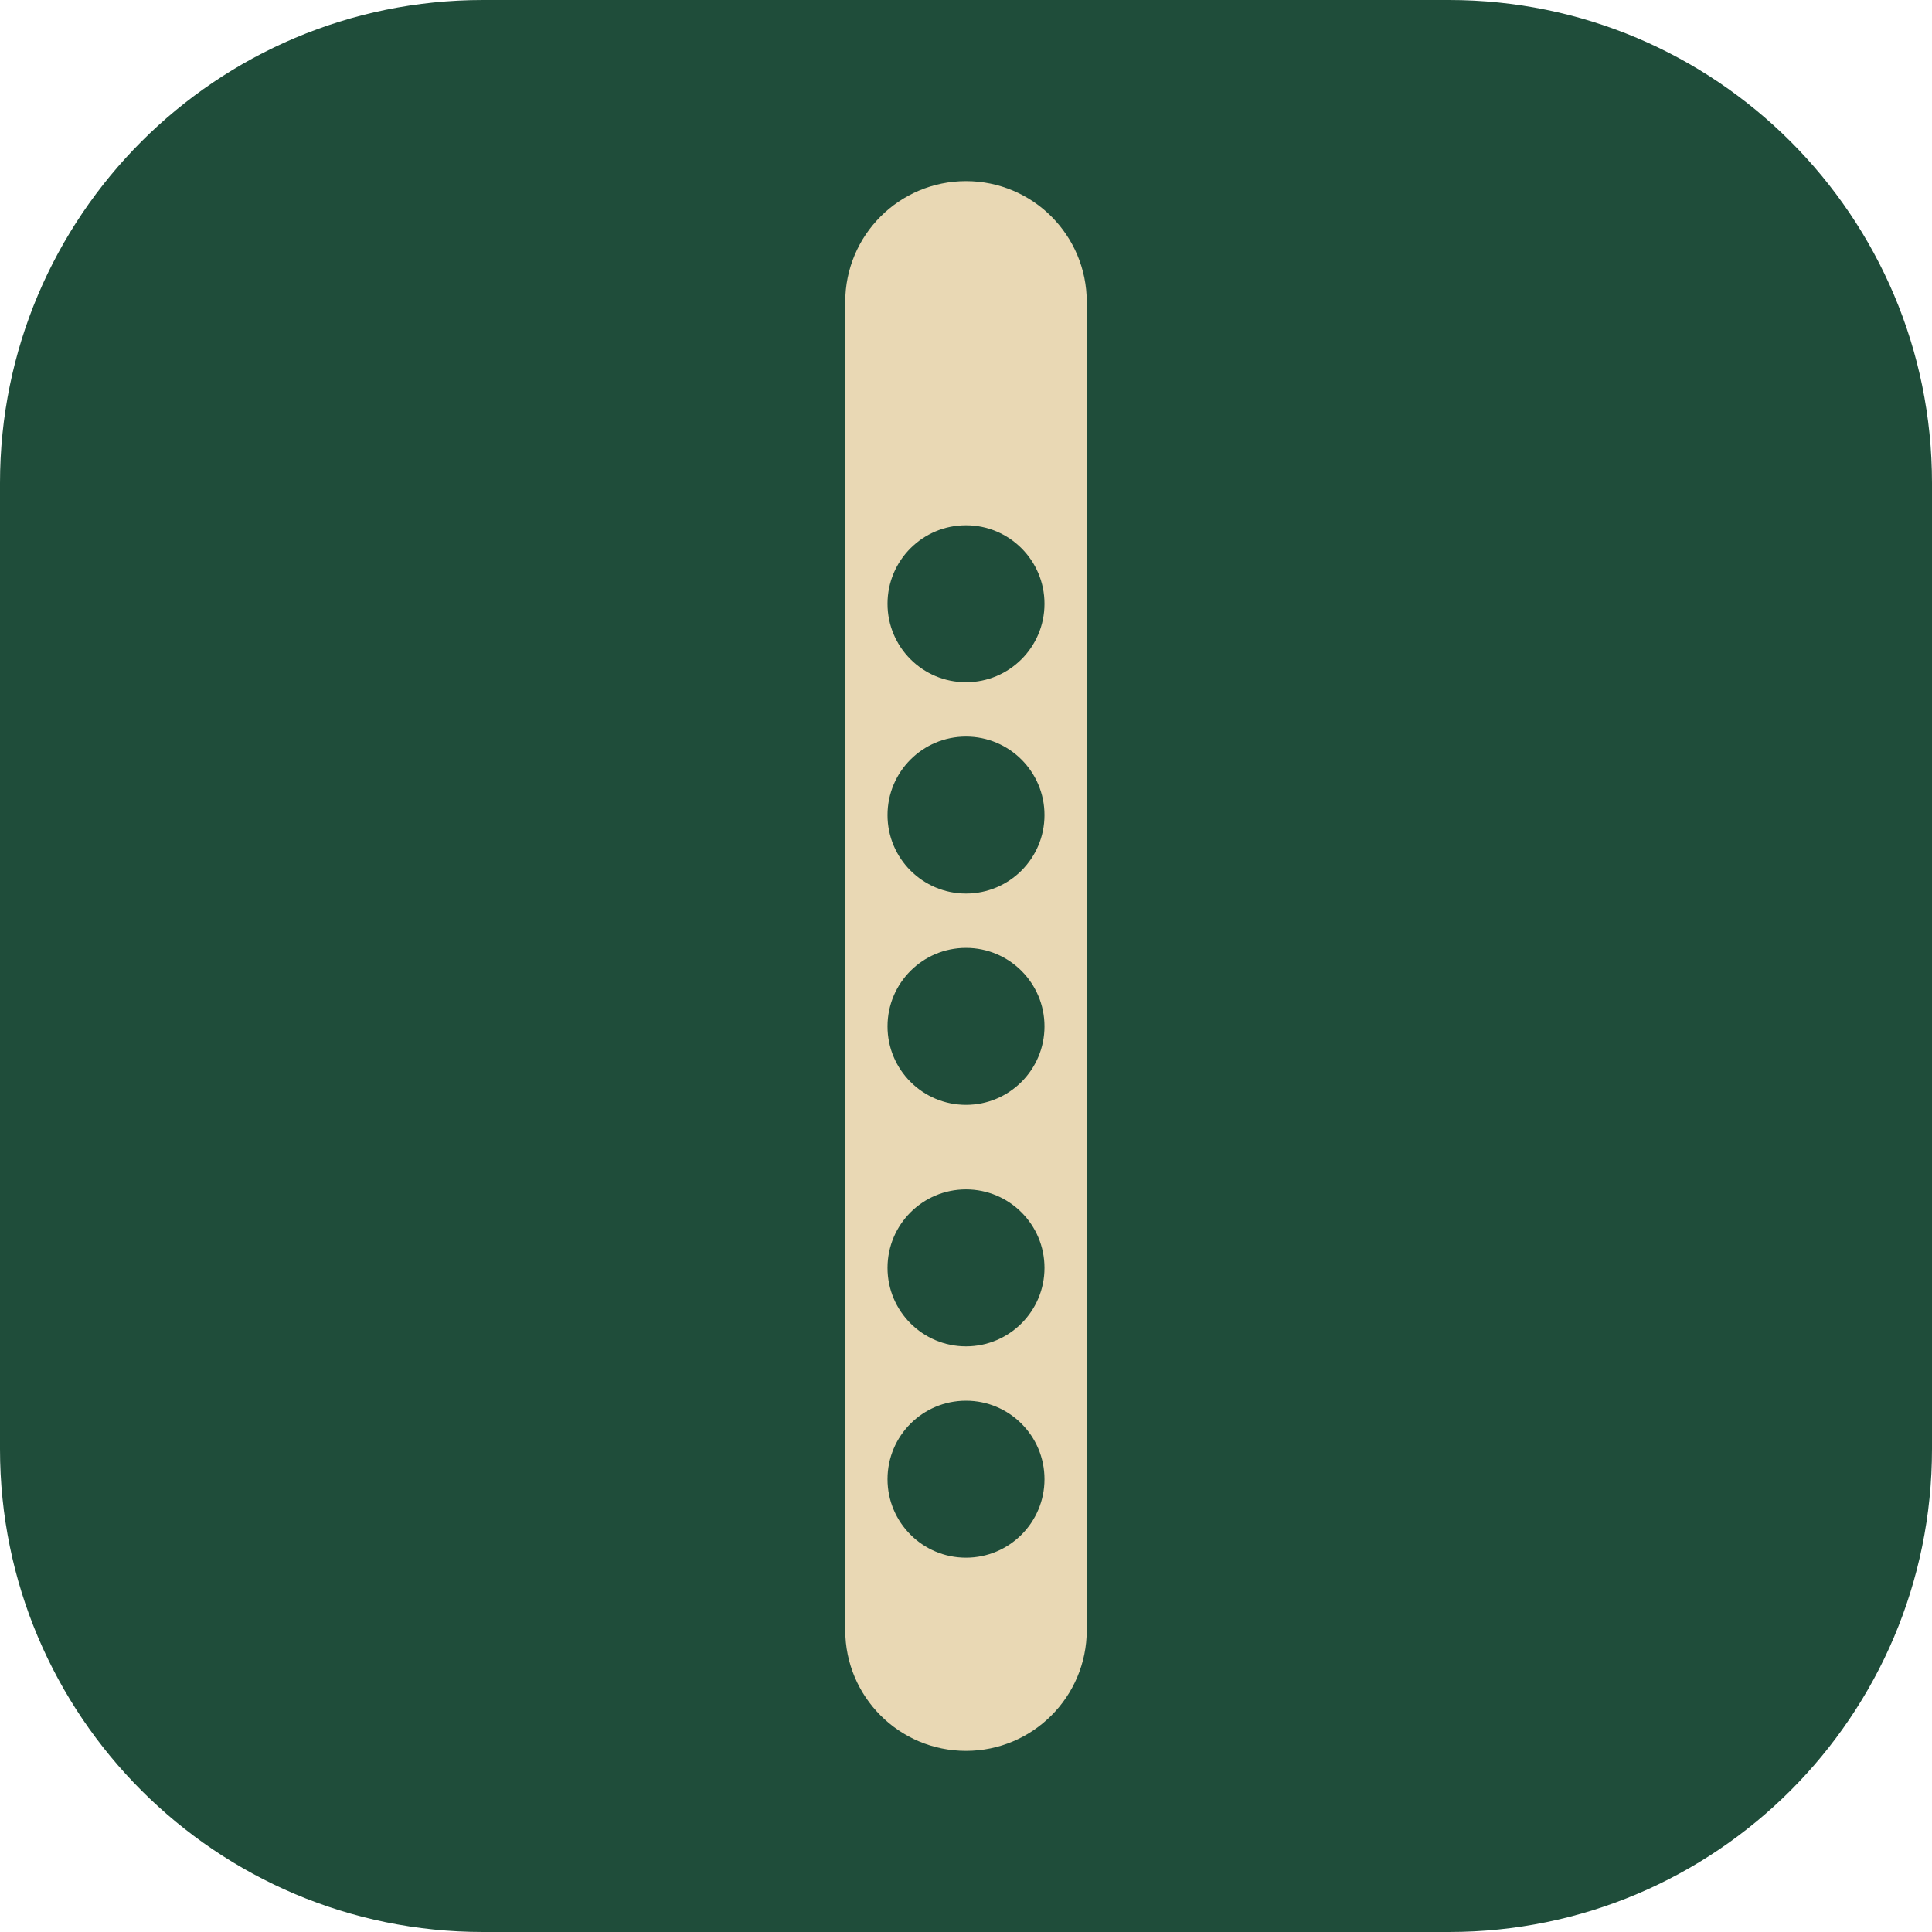
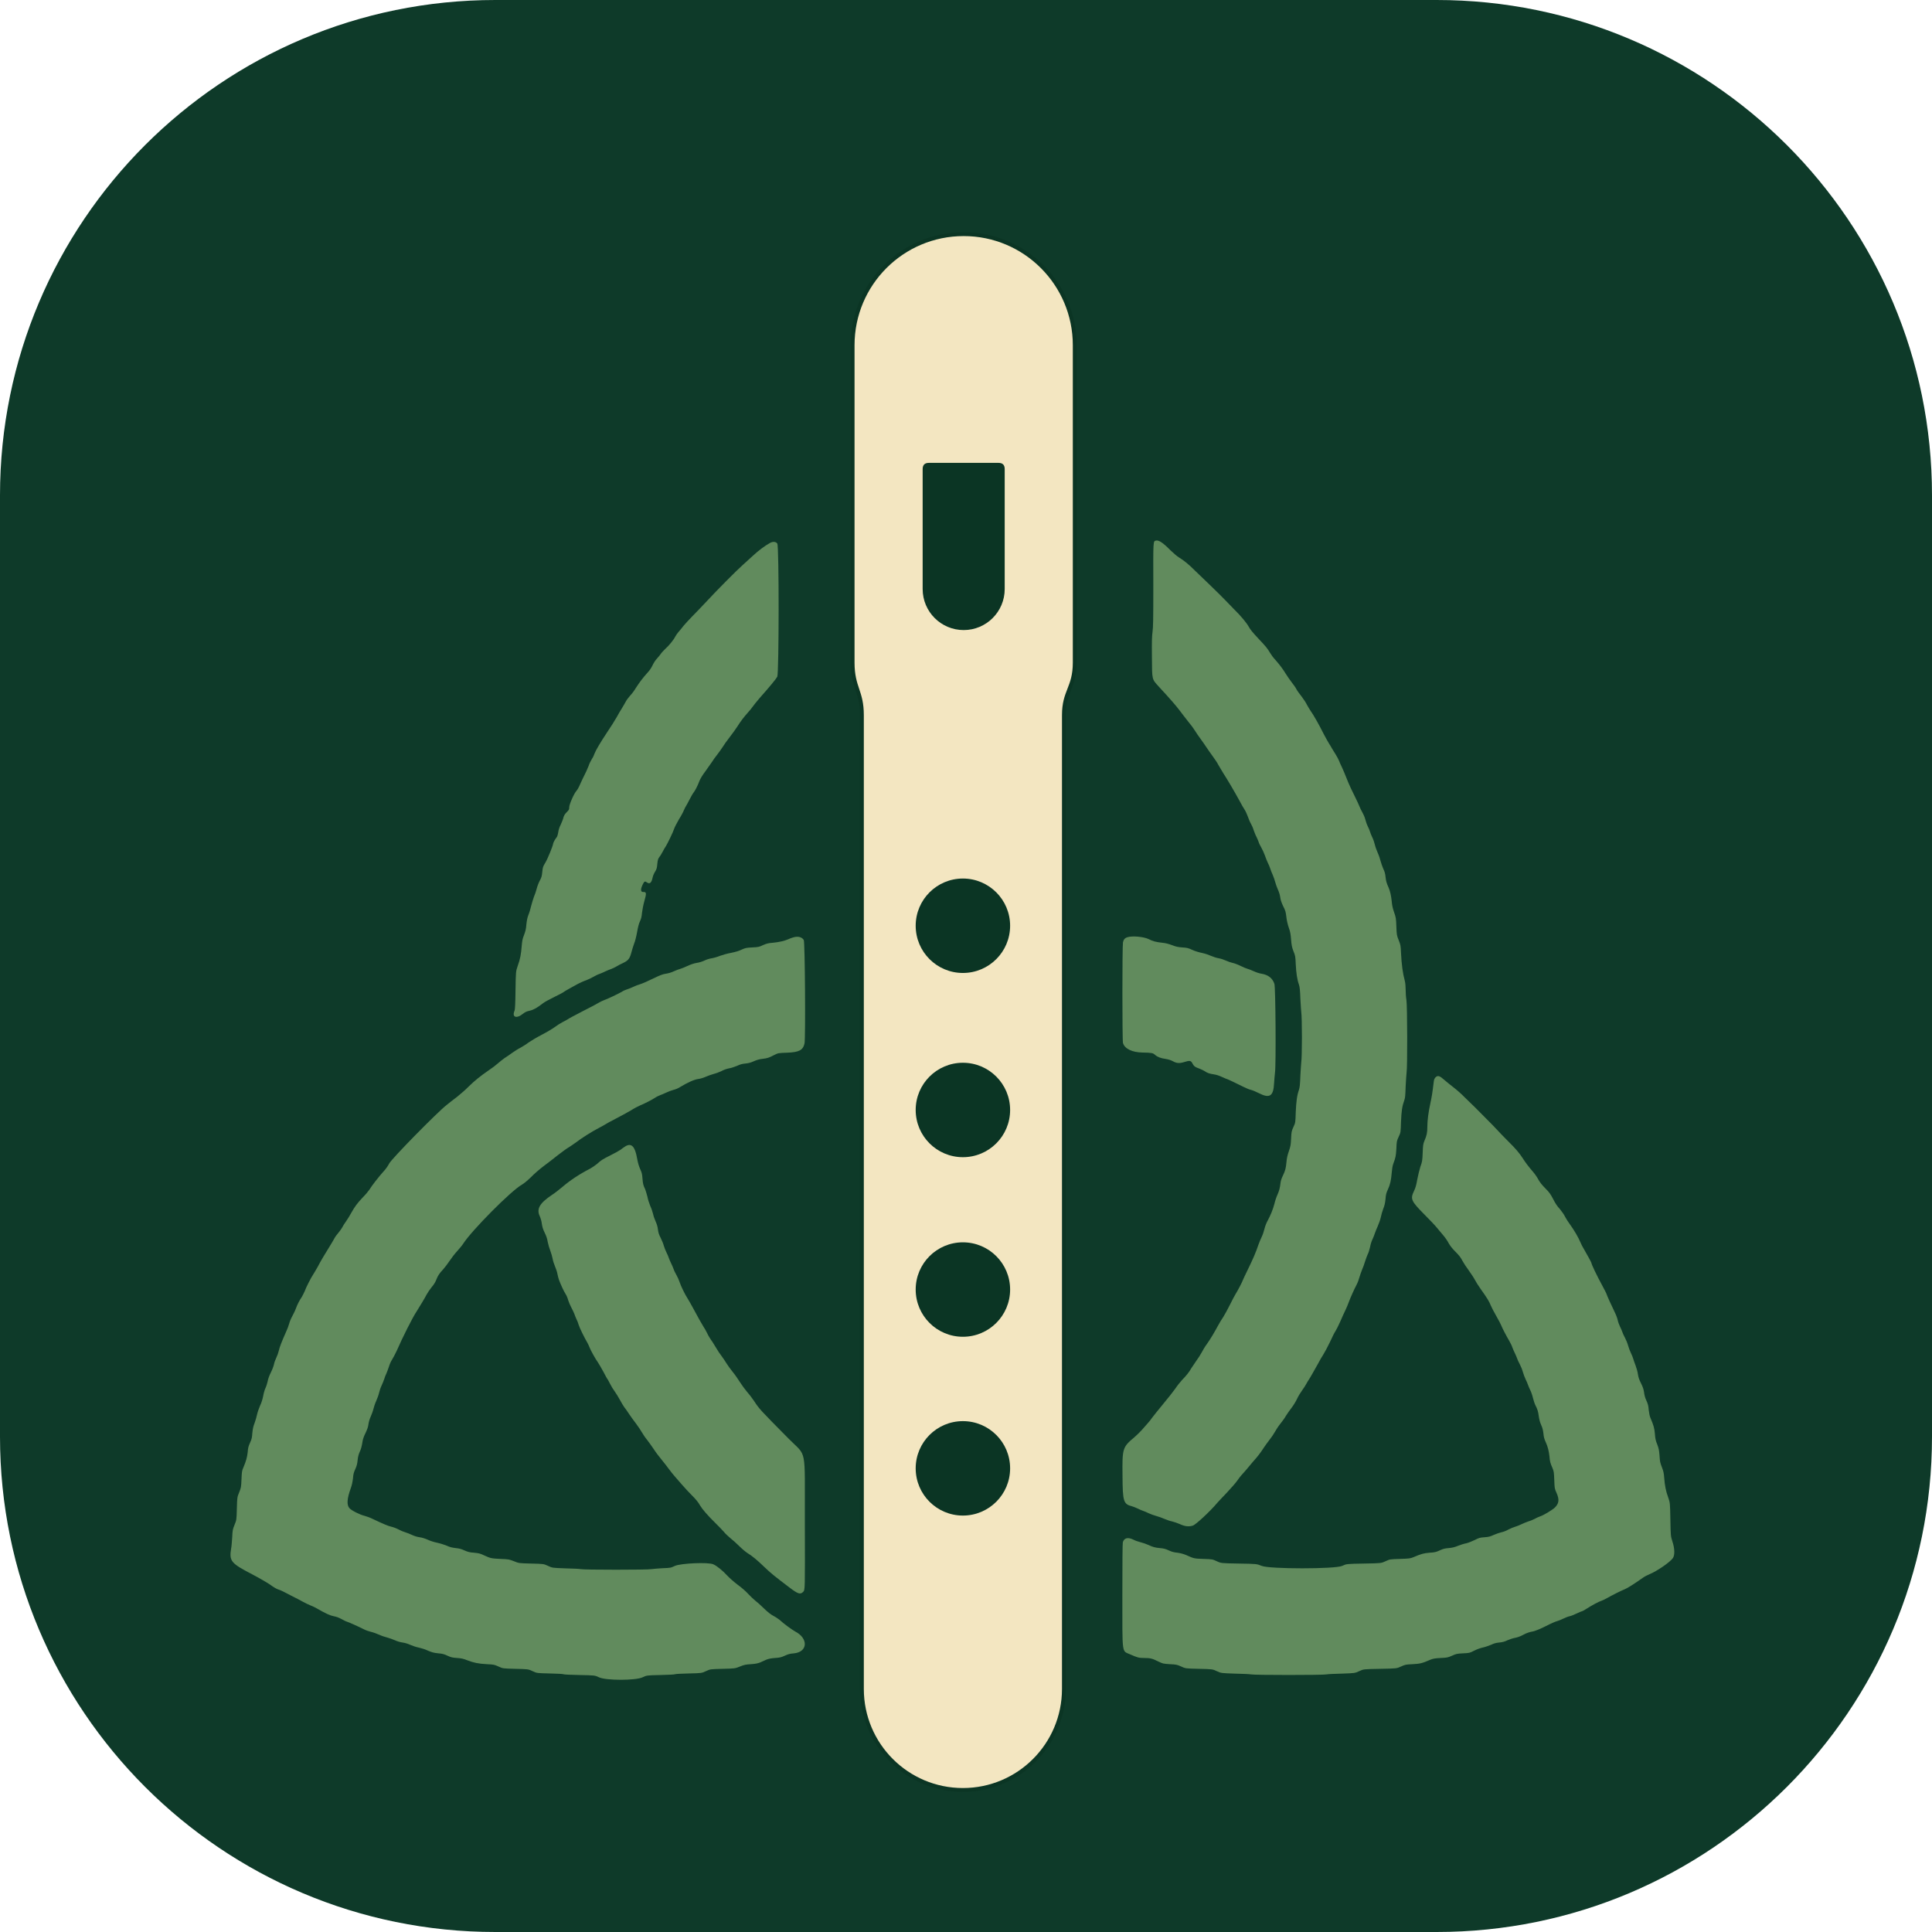
- <svg xmlns="http://www.w3.org/2000/svg" viewBox="0 0 64 64">
-   <rect width="64" height="64" rx="16" fill="#1f4d3a" />
-   <rect x="28" y="6" width="8" height="52" rx="4" fill="#e9d8b4" />
-   <g fill="#1f4d3a">
-     <circle cx="32" cy="20" r="2.6" />
-     <circle cx="32" cy="27" r="2.6" />
-     <circle cx="32" cy="34" r="2.6" />
-     <circle cx="32" cy="42" r="2.6" />
-     <circle cx="32" cy="49" r="2.6" />
+ <svg xmlns="http://www.w3.org/2000/svg" viewBox="116 118 1248 1248">
+   <rect x="116" y="118" width="1248" height="1248" rx="320" fill="#0e3a29" />
+   <path fill="#618b5d" d="M 862.6 467.2 C 860.9 467.7, 860.9 467, 861 495.8 C 861 518.7, 860.9 523, 860.5 526.1 C 860.1 529, 860 532, 860.1 542.4 C 860.2 557.5, 860 556.5, 864.6 561.6 C 872 569.6, 875.3 573.4, 877.9 576.8 C 879.4 578.9, 882 582.1, 883.6 584.2 C 885.3 586.2, 887.2 588.8, 887.9 590 C 888.6 591.2, 890.3 593.6, 891.6 595.4 C 893 597.3, 894.7 599.8, 895.5 601 C 896.3 602.2, 898.1 604.8, 899.5 606.7 C 900.9 608.6, 902.5 611, 903 612.1 C 903.6 613.2, 905 615.5, 906.1 617.3 C 908.7 621.3, 913.2 628.9, 916.7 635.3 C 917.7 637.3, 919.2 639.8, 919.9 640.9 C 920.7 642.1, 921.6 644.2, 922.1 645.6 C 922.6 647, 923.4 649, 924 650 C 924.6 651, 925.4 652.8, 925.8 654.2 C 926.3 655.5, 927 657.5, 927.6 658.5 C 928.1 659.6, 928.8 661.1, 929 661.8 C 929.2 662.6, 930 664.2, 930.7 665.4 C 931.4 666.6, 932.4 668.8, 933 670.4 C 933.5 671.9, 934.4 674.1, 934.9 675.2 C 935.5 676.3, 936.2 678, 936.5 679 C 936.8 680, 937.6 682, 938.2 683.3 C 938.8 684.7, 939.5 686.8, 939.8 688 C 940.1 689.2, 940.9 691.3, 941.5 692.7 C 942.2 694.2, 942.8 696.1, 943 697.7 C 943.2 699.4, 943.8 701, 944.8 703.2 C 946.5 706.6, 946.5 706.8, 947 710.8 C 947.2 712.5, 947.8 715.2, 948.5 717.2 C 949.5 720, 949.7 721.4, 950 725 C 950.3 728.7, 950.5 729.7, 951.5 732.4 C 952.7 735.3, 952.8 735.8, 953 740.8 C 953.3 746.6, 953.9 750.8, 955.1 754.1 C 955.6 755.8, 955.8 757.5, 956 763.3 C 956.2 767.3, 956.5 771.2, 956.6 772.2 C 956.8 773.1, 957 780.2, 957 788 C 957 795.8, 956.8 802.9, 956.6 803.8 C 956.5 804.8, 956.2 808.7, 956 812.7 C 955.8 818.5, 955.6 820.2, 955.1 821.9 C 953.8 825.6, 953.3 829.6, 953 836.5 C 952.8 843.2, 952.8 843.2, 951.5 846 C 950.3 848.7, 950.2 849, 950 853.5 C 949.8 857.7, 949.6 858.6, 948.5 861.8 C 947.6 864.4, 947.2 866.3, 947 868.7 C 946.6 872.8, 946.3 874, 944.7 877.4 C 943.9 879, 943.3 880.8, 943.2 881.9 C 942.8 885.3, 942.4 887, 941.2 889.7 C 940.5 891.2, 939.6 893.9, 939.2 895.7 C 938.3 899.2, 936.7 903.1, 934.8 906.6 C 934.1 907.8, 933.2 910.1, 932.8 911.8 C 932.4 913.5, 931.6 915.8, 931 917 C 930.4 918.2, 929.4 920.6, 928.8 922.3 C 927.4 926.6, 925.3 931.5, 921.9 938.4 C 920.3 941.6, 919 944.5, 918.8 945 C 918.5 946, 915.7 951.4, 914.2 953.8 C 913.6 954.8, 911.9 957.9, 910.5 960.8 C 909 963.8, 907.1 967.3, 906.2 968.7 C 905.3 970, 903.7 972.6, 902.8 974.3 C 900.2 979.1, 898 982.8, 895.6 986.2 C 894.4 987.8, 892.9 990.3, 892.2 991.7 C 891.5 993, 890 995.4, 888.8 997 C 887.7 998.6, 886.2 1000.8, 885.5 1001.9 C 884.1 1004.4, 882.4 1006.5, 879.5 1009.5 C 878.3 1010.8, 876.3 1013.3, 875.2 1015 C 874 1016.7, 870.5 1021.2, 867.3 1025 C 864.2 1028.8, 861 1032.7, 860.3 1033.7 C 859.6 1034.8, 858.2 1036.5, 857.2 1037.6 C 856.3 1038.6, 854.6 1040.5, 853.5 1041.8 C 852.4 1043, 850.4 1045, 848.9 1046.3 C 841.1 1052.8, 840.9 1053.5, 841.1 1071.1 C 841.2 1088, 841.7 1089.6, 847.2 1091 C 848 1091.2, 849.7 1091.9, 851 1092.5 C 852.2 1093.1, 853.8 1093.8, 854.5 1094 C 855.2 1094.2, 856.8 1094.9, 858 1095.5 C 859.3 1096.1, 861.5 1096.9, 863 1097.3 C 864.4 1097.7, 866.8 1098.5, 868.3 1099.2 C 869.7 1099.8, 872 1100.6, 873.2 1100.8 C 874.5 1101.1, 876.7 1101.9, 878.1 1102.5 C 881.3 1104, 883.8 1104.3, 886.5 1103.5 C 888.3 1103, 897.7 1094.3, 902.3 1088.8 C 902.9 1088.1, 905.7 1085.1, 908.5 1082.2 C 911.2 1079.3, 914.2 1075.9, 915.1 1074.6 C 916 1073.2, 917.4 1071.5, 918.1 1070.7 C 918.9 1069.8, 920.3 1068.3, 921.2 1067.2 C 922.1 1066.1, 924 1063.9, 925.3 1062.3 C 928.3 1059, 930.3 1056.4, 932.4 1053.1 C 933.3 1051.8, 934.9 1049.5, 936.1 1048 C 937.3 1046.5, 938.8 1044.3, 939.5 1043 C 940.2 1041.7, 941.7 1039.4, 942.9 1037.9 C 944.1 1036.4, 945.9 1034, 946.7 1032.5 C 947.6 1031.1, 949.2 1028.8, 950.3 1027.4 C 951.4 1026, 953 1023.4, 953.8 1021.7 C 954.6 1019.9, 956.2 1017.4, 957.2 1016 C 958.2 1014.6, 959.4 1012.8, 959.9 1011.8 C 960.4 1010.9, 961 1009.8, 961.4 1009.3 C 962.2 1008.2, 965.3 1002.6, 967.5 998.7 C 968.4 996.9, 969.9 994.4, 970.8 993 C 971.7 991.6, 973.6 988, 975.1 984.9 C 976.5 981.8, 978.1 978.6, 978.7 977.8 C 979.2 977, 980.6 974.3, 981.7 971.8 C 982.8 969.2, 984.3 965.9, 985.1 964.3 C 985.8 962.8, 986.8 960.5, 987.2 959.3 C 988.3 956.3, 990.8 950.7, 992.3 947.9 C 993 946.6, 993.8 944.4, 994.1 943.2 C 994.5 941.9, 995.2 939.7, 995.8 938.3 C 996.4 937, 997.3 934.5, 997.8 932.8 C 998.3 931.2, 999.1 929.1, 999.5 928.2 C 1000 927.4, 1000.6 925.3, 1001 923.6 C 1001.3 921.9, 1002 919.6, 1002.6 918.5 C 1003.1 917.4, 1003.8 915.7, 1004.1 914.7 C 1004.4 913.7, 1005.3 911.6, 1006 910 C 1006.7 908.4, 1007.6 905.9, 1007.9 904.5 C 1008.2 903, 1008.9 900.5, 1009.5 898.9 C 1010.4 896.7, 1010.7 895.2, 1011 892.5 C 1011.2 889.6, 1011.5 888.6, 1012.5 886.4 C 1014 883.2, 1014.6 880.4, 1015 875.6 C 1015.2 873.2, 1015.5 871.1, 1016 869.8 C 1017.6 865.5, 1017.7 864.7, 1018 860 C 1018.2 855.3, 1018.2 855.1, 1019.5 852.3 C 1020.8 849.5, 1020.8 849.5, 1021 842.7 C 1021.3 835.6, 1021.7 832.7, 1023.1 828.8 C 1023.7 827.2, 1023.8 825.7, 1024 819.7 C 1024.2 815.7, 1024.5 811.8, 1024.6 810.8 C 1025.2 807.9, 1025.1 767.8, 1024.5 764 C 1024.2 762.3, 1024 759.3, 1024 757.3 C 1024 755.3, 1023.8 753, 1023.5 751.8 C 1022.1 746.6, 1021.4 741.3, 1021 733.5 C 1020.8 728.8, 1020.7 728.3, 1019.5 725.3 C 1018.3 722.3, 1018.2 722, 1018 716.5 C 1017.8 711.1, 1017.7 710.6, 1016.5 707.2 C 1015.6 704.6, 1015.2 702.7, 1015 700.2 C 1014.6 696.5, 1014 693.7, 1013 691.4 C 1011.7 688.5, 1011.3 687.2, 1011 684.4 C 1010.8 682.3, 1010.4 680.9, 1009.5 679.1 C 1008.9 677.6, 1008.1 675.4, 1007.8 674.2 C 1007.5 672.9, 1006.7 670.5, 1006 669 C 1005.3 667.4, 1004.4 665, 1004.1 663.6 C 1003.8 662.3, 1003.1 660.2, 1002.5 659 C 1001.9 657.8, 1001.2 656.1, 1001 655.3 C 1000.8 654.5, 1000.1 652.9, 999.5 651.7 C 998.9 650.5, 998.2 648.4, 997.9 647.2 C 997.6 645.9, 996.7 643.9, 996 642.7 C 995.3 641.5, 994.5 639.8, 994.2 639 C 993.9 638.2, 992.5 635.1, 991 632.1 C 989.5 629.2, 987.7 625.3, 987 623.6 C 986.3 621.8, 985.1 618.9, 984.4 617.2 C 983.7 615.5, 982.8 613.5, 982.4 612.7 C 982 612, 981.4 610.5, 981 609.5 C 980.6 608.5, 979.6 606.6, 978.7 605.2 C 977.8 603.8, 976.7 602, 976.3 601.3 C 975.9 600.5, 975.1 599.2, 974.5 598.3 C 974 597.5, 972.4 594.7, 971.1 592.2 C 968.1 586.2, 964.6 580, 962.8 577.5 C 962 576.4, 960.9 574.4, 960.2 573.2 C 959.6 571.9, 958 569.5, 956.7 567.8 C 955.4 566.2, 953.9 564.1, 953.5 563.3 C 953.1 562.4, 951.7 560.4, 950.5 558.9 C 949.3 557.3, 947.5 554.8, 946.6 553.3 C 944.6 550, 942.5 547.3, 939.8 544.2 C 938.6 543, 937.1 540.9, 936.4 539.7 C 934.6 536.7, 933.9 535.8, 928.5 530.1 C 925.6 527, 923.4 524.4, 922.8 523.1 C 921.3 520.4, 917.8 516.1, 913.3 511.7 C 911.2 509.5, 908.5 506.8, 907.3 505.5 C 906.1 504.2, 901.9 500.1, 898 496.3 C 894.1 492.6, 889.5 488.1, 887.8 486.5 C 884.3 482.9, 880.6 479.9, 877.6 478.1 C 876.4 477.4, 874.1 475.4, 872 473.4 C 867.2 468.5, 864.4 466.7, 862.6 467.2 M 613.6 468.6 C 610 470.6, 606.1 473.5, 602 477.3 C 599.5 479.6, 596.5 482.3, 595.3 483.4 C 592.1 486.2, 578.5 499.9, 572.7 506.2 C 569.8 509.3, 565.7 513.6, 563.5 515.8 C 561.3 518, 558.6 521, 557.5 522.3 C 556.4 523.7, 555 525.5, 554.3 526.2 C 553.6 527, 552.7 528.3, 552.2 529.2 C 551.2 531.3, 547.9 535.3, 545.7 537.2 C 544.8 538.1, 543.5 539.4, 542.9 540.3 C 542.3 541.1, 541.2 542.6, 540.3 543.5 C 539.4 544.4, 538.2 546.3, 537.5 547.8 C 536.7 549.5, 535.6 551.1, 534.2 552.6 C 531.4 555.7, 529.1 558.7, 526.8 562.3 C 525.8 564, 524.1 566.3, 523 567.4 C 522 568.6, 520.8 570.1, 520.4 570.9 C 520 571.7, 518.8 573.7, 517.8 575.4 C 516.7 577.1, 515.2 579.7, 514.4 581.2 C 512.1 585, 511.2 586.6, 508.2 591 C 503.9 597.5, 500.9 602.5, 499.9 605.1 C 499.6 606.1, 498.8 607.7, 498.1 608.7 C 497.5 609.7, 496.6 611.5, 496.2 612.8 C 495.7 614, 495 615.6, 494.7 616.3 C 493.7 618.2, 490.8 624.3, 490 626.2 C 489.6 627.1, 488.9 628.2, 488.5 628.7 C 486.9 630.3, 483.7 637.6, 483.7 639.4 C 483.7 640.9, 483.5 641.2, 482.3 642.4 C 480.7 644, 480.2 644.9, 479.7 647 C 479.4 647.8, 478.8 649.5, 478.2 650.7 C 477.5 652, 476.8 654, 476.6 655.6 C 476.3 657.4, 475.9 658.6, 475.4 659.1 C 474.7 659.9, 473.3 662.4, 473.3 663 C 473.3 664.1, 469.7 672.9, 468.3 675.2 C 466.7 677.8, 466.6 678.2, 466.3 681.2 C 466 684, 465.8 684.8, 464.7 686.8 C 464 688.1, 463.1 690.4, 462.7 692 C 462.3 693.6, 461.5 696, 460.9 697.3 C 460.4 698.7, 459.6 701.3, 459.1 703.2 C 458.7 705, 457.9 707.7, 457.3 709.1 C 456.6 710.9, 456.3 712.6, 456 715.3 C 455.8 718.2, 455.4 719.6, 454.5 722 C 453.5 724.5, 453.3 725.7, 453 729.1 C 452.6 734.4, 452 737.6, 450.4 742 C 449.2 745.5, 449.2 745.5, 449 757.7 C 448.9 766.2, 448.7 770.1, 448.4 770.8 C 446.5 775.1, 449.6 776.3, 453.9 772.8 C 455.3 771.7, 456.2 771.3, 458.1 770.9 C 460.7 770.3, 463 769, 466.7 766.1 C 467.7 765.3, 470.8 763.6, 473.7 762.2 C 476.5 760.8, 479.3 759.4, 479.8 759 C 480.3 758.6, 482.1 757.5, 483.6 756.7 C 485.2 755.8, 487.8 754.4, 489.4 753.5 C 491 752.7, 493.4 751.6, 494.7 751.2 C 496 750.7, 498.1 749.7, 499.3 749 C 500.5 748.3, 502.3 747.4, 503.3 747.1 C 504.3 746.7, 506.1 746, 507.2 745.4 C 508.3 744.9, 509.9 744.2, 510.9 743.9 C 511.8 743.6, 513.3 742.8, 514.2 742.3 C 515.1 741.7, 516.9 740.8, 518.2 740.2 C 522 738.4, 522.8 737.3, 524 732.7 C 524.4 731.3, 525.1 728.9, 525.6 727.6 C 526.2 726.2, 527 723.1, 527.5 720.3 C 528.1 716.9, 528.6 714.8, 529.4 713.1 C 530.2 711.4, 530.5 710.1, 530.7 707.7 C 530.9 706, 531.5 702.7, 532.2 700.2 C 533.7 695, 533.6 694.1, 531.6 694.2 C 529.7 694.3, 529.6 692.4, 531.4 688.9 C 532.2 687.3, 532.7 687.1, 533.9 688 C 535.7 689.3, 536.9 688.3, 537.6 684.7 C 537.8 683.7, 538.5 682.1, 539.2 681 C 540.1 679.5, 540.4 678.7, 540.6 676 C 540.9 673.3, 541.1 672.7, 542 671.5 C 542.6 670.8, 543.5 669.2, 544.2 667.9 C 544.8 666.7, 545.7 665.2, 546.2 664.5 C 547.3 662.7, 550.8 655.5, 551.5 653.3 C 551.8 652.3, 553.2 649.7, 554.5 647.4 C 555.9 645.2, 557.4 642.4, 557.8 641.3 C 558.3 640.2, 558.9 638.9, 559.3 638.4 C 559.6 637.9, 560.6 636.1, 561.5 634.3 C 562.4 632.6, 563.5 630.6, 564 630 C 565.1 628.6, 566.6 625.7, 567.8 622.5 C 568.4 621, 569.7 618.8, 571.6 616.3 C 573.1 614.2, 575.1 611.4, 575.9 610.2 C 576.7 608.9, 578.2 606.8, 579.2 605.6 C 580.2 604.3, 581.8 602.1, 582.7 600.7 C 583.6 599.2, 585.7 596.3, 587.4 594.1 C 589.1 591.9, 591.3 588.9, 592.3 587.3 C 594.5 583.8, 596.6 581.1, 599.1 578.3 C 600.2 577.1, 601.6 575.4, 602.2 574.5 C 602.8 573.6, 604.9 571, 606.8 568.8 C 613.7 561, 617.3 556.6, 618.1 555.1 C 619.2 552.7, 619.3 470.7, 618.1 469.1 C 617.2 467.9, 615.4 467.7, 613.6 468.6 M 484.8 641.9 C 484.6 642.1, 484.1 643.1, 483.7 644.3 C 483.3 645.5, 482.4 647.3, 481.8 648.2 C 479.4 651.9, 479.6 658.2, 482.1 655.6 C 485.9 651.4, 488.2 639.8, 484.8 641.9 M 628.5 723.5 C 627.6 723.7, 626 724.3, 625 724.8 C 622.6 725.8, 619.3 726.6, 615.1 727 C 612.3 727.2, 611.2 727.5, 608.9 728.5 C 606.4 729.7, 605.9 729.8, 602 730 C 598.1 730.2, 597.6 730.3, 595.1 731.4 C 593.3 732.3, 591.2 732.9, 588.3 733.5 C 586 733.9, 582.8 734.8, 581.2 735.4 C 579.5 736.1, 577.1 736.8, 575.8 737 C 574.4 737.2, 572.4 737.8, 571 738.5 C 569.5 739.2, 567.5 739.8, 566 740 C 564.3 740.3, 562.4 740.9, 560 742 C 558.1 742.9, 556 743.7, 555.3 743.9 C 554.7 744, 552.9 744.7, 551.3 745.4 C 549.6 746.2, 547.6 746.8, 546 747 C 544 747.3, 542.5 747.9, 537.9 750.1 C 534.7 751.7, 531 753.3, 529.7 753.7 C 528.3 754.1, 526.2 754.9, 525 755.5 C 523.8 756.1, 522 756.8, 521 757.1 C 520 757.4, 518.4 758.1, 517.6 758.7 C 515.5 759.9, 508.3 763.4, 506.1 764.1 C 505.2 764.4, 503.7 765.2, 502.8 765.7 C 501.9 766.3, 497.2 768.8, 492.4 771.2 C 487.6 773.7, 483.2 776, 482.6 776.5 C 482 776.9, 480.5 777.7, 479.3 778.3 C 478.1 778.9, 475.9 780.3, 474.3 781.5 C 472.8 782.6, 468.9 784.9, 465.8 786.5 C 462.7 788.1, 458.9 790.4, 457.3 791.5 C 455.8 792.7, 453.4 794.1, 452.2 794.8 C 450.9 795.4, 448.6 796.9, 447 798 C 445.5 799.1, 443.2 800.7, 441.9 801.5 C 440.7 802.4, 438.7 803.9, 437.5 805 C 436.4 806, 433.8 808, 431.8 809.3 C 426.4 813, 422.6 816.1, 418.8 819.8 C 417 821.7, 413.6 824.6, 411.4 826.4 C 409.1 828.1, 406.1 830.5, 404.6 831.7 C 398.4 836.5, 368.8 866.7, 367.4 869.6 C 366.5 871.3, 365.2 873.2, 363.5 875 C 360.7 878.1, 356.1 884, 354.6 886.5 C 354 887.4, 352.2 889.6, 350.5 891.3 C 346.7 895.3, 345.2 897.4, 343 901.3 C 342.1 903, 340.5 905.6, 339.5 907 C 338.5 908.4, 337.4 910.1, 337.1 910.8 C 336.7 911.6, 335.6 913.1, 334.7 914.2 C 333.7 915.3, 332.4 917.1, 331.8 918.3 C 331.1 919.5, 330 921.5, 329.2 922.7 C 325.5 928.7, 323.2 932.5, 321.4 936 C 320.2 938.1, 318.9 940.4, 318.4 941.1 C 316.9 943.3, 313.5 950, 312.9 951.9 C 312.5 952.8, 311.7 954.5, 311 955.7 C 309.3 958.2, 308.1 960.6, 307.1 963.3 C 306.7 964.5, 305.6 966.7, 304.8 968.2 C 304 969.6, 303.1 971.8, 302.8 973 C 302.5 974.2, 301.6 976.6, 300.8 978.3 C 298.1 984.4, 296.6 988.1, 296.1 990.5 C 295.8 991.8, 295.1 993.8, 294.5 995 C 293.9 996.2, 293.2 998.1, 293 999.2 C 292.8 1000.3, 291.9 1002.7, 291 1004.5 C 290 1006.4, 289.1 1008.9, 288.9 1010.3 C 288.6 1011.6, 288 1013.6, 287.5 1014.6 C 287 1015.6, 286.3 1018, 286 1019.8 C 285.6 1021.8, 284.9 1024.2, 284 1026 C 283.3 1027.6, 282.4 1030.1, 282.1 1031.5 C 281.8 1033, 281.1 1035.5, 280.5 1037.1 C 279.6 1039.4, 279.3 1040.8, 279 1043.6 C 278.8 1046.7, 278.6 1047.6, 277.5 1050 C 276.5 1052.2, 276.2 1053.3, 276 1056.1 C 275.6 1059.4, 275.1 1061.4, 273.2 1066 C 272.3 1067.9, 272.2 1068.8, 272 1073.5 C 271.8 1078.6, 271.7 1079, 270.5 1082 C 269.2 1085.2, 269.2 1085.2, 269 1092.5 C 268.8 1099.8, 268.8 1099.8, 267.5 1103 C 266.3 1106, 266.2 1106.5, 266 1111 C 265.8 1113.7, 265.6 1117, 265.3 1118.3 C 264 1126.4, 265.1 1127.8, 279 1135 C 284.1 1137.7, 288.7 1140.4, 290.6 1141.7 C 292.3 1143, 294.5 1144.3, 295.4 1144.6 C 296.4 1144.9, 298.1 1145.6, 299.2 1146.2 C 300.3 1146.8, 302.9 1148.1, 305 1149.2 C 307.1 1150.2, 310.1 1151.8, 311.7 1152.7 C 313.3 1153.6, 315.5 1154.6, 316.5 1155 C 317.6 1155.4, 319.5 1156.3, 320.7 1157 C 326.2 1160.2, 329.3 1161.6, 331.5 1162 C 333.1 1162.3, 334.6 1162.8, 336.5 1163.8 C 338 1164.6, 339.5 1165.4, 340 1165.5 C 341.1 1165.8, 347.6 1168.7, 350.7 1170.3 C 352 1171, 354.3 1171.8, 355.6 1172.1 C 357 1172.4, 359.4 1173.3, 361 1174 C 362.5 1174.7, 364.9 1175.5, 366.2 1175.8 C 367.4 1176.1, 369.6 1176.9, 371 1177.5 C 372.5 1178.2, 374.5 1178.8, 376 1179 C 377.5 1179.2, 379.5 1179.8, 381 1180.5 C 382.4 1181.1, 384.9 1182, 386.6 1182.3 C 388.3 1182.7, 390.6 1183.4, 391.6 1183.9 C 394.8 1185.3, 396.1 1185.7, 399.2 1186 C 401.7 1186.2, 402.9 1186.5, 405 1187.5 C 407.4 1188.6, 408.3 1188.8, 411.3 1189 C 414.2 1189.2, 415.4 1189.5, 417.9 1190.5 C 422.1 1192.1, 425 1192.7, 430.5 1193 C 435 1193.2, 435.3 1193.3, 438 1194.5 C 440.8 1195.8, 440.8 1195.8, 449 1196 C 457.2 1196.2, 457.2 1196.2, 460 1197.5 C 462.8 1198.8, 462.8 1198.8, 471.2 1199 C 475.8 1199.1, 479.7 1199.3, 480 1199.5 C 480.3 1199.7, 484.9 1199.9, 490.3 1200 C 500.2 1200.2, 500.2 1200.2, 503 1201.5 C 507.4 1203.6, 526.6 1203.6, 531 1201.5 C 533.8 1200.2, 533.8 1200.2, 542.7 1200 C 547.5 1199.9, 551.7 1199.7, 552 1199.5 C 552.3 1199.3, 556.2 1199.1, 560.8 1199 C 569.2 1198.8, 569.2 1198.8, 572 1197.5 C 574.8 1196.2, 574.8 1196.2, 582.8 1196 C 590.8 1195.8, 590.8 1195.8, 594 1194.5 C 596.7 1193.4, 597.7 1193.2, 601 1193 C 604 1192.8, 605.4 1192.5, 607 1191.9 C 608.1 1191.4, 609.9 1190.6, 611 1190.1 C 612.5 1189.5, 614 1189.2, 616.6 1189 C 619.7 1188.8, 620.6 1188.6, 623 1187.5 C 625.2 1186.5, 626.3 1186.2, 628.9 1186 C 637.8 1185.1, 638.3 1176.4, 629.7 1171.9 C 627.5 1170.7, 622.3 1166.9, 619.5 1164.3 C 618.7 1163.7, 617 1162.5, 615.6 1161.8 C 613.9 1160.9, 612.1 1159.5, 609.5 1157 C 607.5 1155, 604.9 1152.7, 603.8 1151.9 C 602.7 1151, 600.7 1149.1, 599.3 1147.6 C 598 1146.1, 594.9 1143.4, 592.4 1141.6 C 589.9 1139.7, 587.1 1137.2, 585.8 1135.8 C 583 1132.7, 579.1 1129.5, 576.8 1128.5 C 573.7 1127, 555.8 1127.8, 552 1129.5 C 549.2 1130.8, 549.1 1130.8, 544 1131 C 541.2 1131.2, 537.9 1131.4, 536.8 1131.6 C 534.2 1132.1, 493.5 1132.1, 491.2 1131.6 C 490.2 1131.4, 485.8 1131.2, 481.2 1131.1 C 472.8 1130.8, 472.8 1130.8, 470 1129.5 C 467.2 1128.2, 467.2 1128.2, 459.2 1128 C 451.2 1127.8, 451.2 1127.8, 448 1126.5 C 444.9 1125.3, 444.7 1125.2, 439.3 1125 C 433.2 1124.7, 432.9 1124.6, 428.7 1122.7 C 426.2 1121.5, 425.3 1121.3, 422.3 1121 C 419.3 1120.8, 418.3 1120.5, 416 1119.5 C 414 1118.6, 412.6 1118.2, 410.3 1118 C 408 1117.7, 406.6 1117.4, 404.7 1116.5 C 403.2 1115.9, 400.5 1115, 398.6 1114.6 C 396.6 1114.2, 394 1113.4, 392.3 1112.6 C 390.5 1111.8, 388.6 1111.2, 387 1111 C 385.5 1110.8, 383.6 1110.2, 382.1 1109.5 C 380.8 1108.9, 378.9 1108.1, 377.8 1107.8 C 376.7 1107.5, 374.8 1106.7, 373.5 1106 C 372.2 1105.3, 370.1 1104.5, 368.8 1104.2 C 366.6 1103.7, 363.8 1102.5, 356.8 1099.2 C 355.2 1098.4, 352.8 1097.5, 351.6 1097.2 C 348.5 1096.5, 343 1093.7, 341.7 1092.2 C 339.9 1090.1, 340.1 1086.2, 342.6 1079.3 C 343.3 1077.4, 343.7 1075.4, 344 1073.1 C 344.2 1070.3, 344.5 1069.2, 345.5 1067 C 346.4 1065, 346.8 1063.6, 347 1061.3 C 347.2 1059.2, 347.6 1057.6, 348.3 1056 C 349.3 1053.8, 349.6 1052.7, 350.3 1048.5 C 350.5 1047.4, 351.3 1045.2, 352.2 1043.5 C 353.2 1041.3, 353.8 1039.8, 354 1038 C 354.2 1036.5, 354.8 1034.5, 355.5 1033 C 356.1 1031.6, 356.9 1029.5, 357.2 1028.2 C 357.5 1026.9, 358.3 1024.5, 359 1023 C 359.7 1021.4, 360.6 1019, 360.9 1017.6 C 361.2 1016.3, 361.9 1014.2, 362.5 1013 C 363.1 1011.8, 363.8 1009.9, 364.2 1008.8 C 364.5 1007.8, 365.1 1006.1, 365.6 1005.2 C 366 1004.3, 366.7 1002.4, 367.2 1000.9 C 367.6 999.5, 368.5 997.4, 369.3 996.2 C 370 995.1, 371.3 992.6, 372.2 990.7 C 376 982, 382.5 969, 385.2 965 C 387.7 961, 390.3 956.7, 391.6 954.2 C 392.2 953.1, 393.6 951, 394.8 949.5 C 396.2 947.9, 397.3 946.1, 397.8 944.7 C 398.9 941.9, 399.8 940.6, 402.3 937.9 C 403.3 936.8, 405.2 934.3, 406.4 932.5 C 407.6 930.7, 409.8 927.8, 411.3 926.2 C 412.8 924.5, 414.6 922.4, 415.2 921.4 C 420.7 912.8, 446.3 887, 453.2 883.2 C 454.7 882.3, 456.6 880.7, 459 878.4 C 460.9 876.4, 464.5 873.3, 467 871.4 C 469.5 869.6, 473.8 866.2, 476.6 864 C 479.4 861.8, 482.5 859.6, 483.6 859 C 484.6 858.4, 486.6 857, 488 856 C 491.6 853.2, 498.6 848.8, 502.7 846.7 C 504.6 845.7, 506.6 844.6, 507.2 844.2 C 507.7 843.8, 510.7 842.2, 513.8 840.6 C 516.9 839, 521.3 836.6, 523.5 835.3 C 525.7 833.9, 528.4 832.5, 529.4 832.1 C 531.9 831.1, 536.7 828.7, 539 827.2 C 540 826.5, 541.5 825.8, 542.3 825.5 C 543.2 825.2, 545 824.4, 546.3 823.8 C 547.7 823.1, 549.9 822.3, 551.1 822 C 552.4 821.7, 554.3 820.9, 555.3 820.2 C 560.1 817.3, 564.5 815.3, 567 815 C 568.6 814.8, 570.4 814.2, 572 813.5 C 573.4 812.9, 575.6 812.1, 576.8 811.8 C 578.1 811.5, 580.3 810.7, 581.8 810 C 583.4 809.1, 585.4 808.4, 587 808.1 C 588.4 807.9, 590.6 807.1, 592.1 806.5 C 594 805.6, 595.3 805.2, 597.5 805 C 599.6 804.8, 601 804.4, 603 803.5 C 604.8 802.7, 606.5 802.2, 608.4 802 C 611.9 801.6, 612.8 801.2, 616.1 799.5 C 618.7 798.2, 618.7 798.2, 624.5 798 C 632.2 797.7, 634.7 796.4, 635.7 792 C 636.4 788.7, 636 726.4, 635.2 725.2 C 634 723.3, 631.5 722.6, 628.5 723.5 M 844.3 723.4 C 842.6 723.9, 841.8 724.9, 841.4 726.7 C 840.9 729, 840.9 790, 841.4 791.7 C 842.4 795.4, 847.3 797.8, 854 797.9 C 860.1 798, 860.8 798.2, 862.1 799.4 C 863.7 800.8, 865.9 801.6, 868.8 802 C 870.6 802.3, 872.1 802.7, 873.6 803.5 C 876.1 804.9, 877.9 805, 881.1 804 C 884.5 802.9, 885.4 803.1, 886.3 805 C 887.2 806.7, 887.9 807.3, 890.8 808.3 C 892.1 808.8, 893.7 809.6, 894.3 810 C 895.8 811.1, 897.4 811.6, 900.1 812 C 901.6 812.2, 903.5 812.8, 905.4 813.7 C 906.9 814.4, 908.4 815, 908.5 815 C 908.8 815, 914.1 817.5, 919.3 820.1 C 920.9 820.9, 923 821.8, 924 822 C 925 822.2, 927.3 823.2, 929.1 824.1 C 936.1 827.7, 938.6 826.2, 939 817.8 C 939.2 815.3, 939.4 812.1, 939.6 810.8 C 940.3 806.6, 940 755.6, 939.2 753.5 C 938 749.9, 935.2 747.7, 931 747 C 929.5 746.8, 927.4 746.1, 925.7 745.3 C 924.1 744.6, 922.4 743.9, 921.8 743.8 C 921.3 743.7, 919.3 742.9, 917.5 742 C 915.7 741.1, 913.3 740.2, 912.2 740 C 911.2 739.8, 909.2 739.1, 907.9 738.5 C 906.6 737.9, 904.5 737.2, 903.2 737 C 901.9 736.8, 899.8 736.1, 898.4 735.5 C 897.1 734.9, 894.5 734, 892.6 733.6 C 890.6 733.2, 887.9 732.4, 886.2 731.6 C 883.6 730.4, 882.8 730.2, 879.7 730 C 876.8 729.8, 875.6 729.5, 873 728.5 C 870.8 727.7, 869 727.2, 866.9 727 C 862.5 726.5, 860.9 726.1, 857.7 724.5 C 854.6 723.1, 847.5 722.4, 844.3 723.4 M 1043.3 813.9 C 1042.7 814.6, 1042.3 815.4, 1042.2 816.4 C 1041.3 824, 1040.8 826.8, 1040 830.5 C 1038.7 836.4, 1038 841.8, 1038 846 C 1038 849.8, 1037.6 851.5, 1036.1 855 C 1035.3 857, 1035.2 857.7, 1035 862.7 C 1034.8 867.8, 1034.7 868.4, 1033.5 871.7 C 1032.9 873.6, 1032 877.3, 1031.5 879.9 C 1030.9 883.4, 1030.4 885.2, 1029.5 887.1 C 1026.9 892.5, 1027.4 893.7, 1036 902.4 C 1039.5 905.9, 1043.3 909.9, 1044.3 911.2 C 1045.3 912.4, 1047.2 914.6, 1048.4 916.1 C 1049.6 917.5, 1051.1 919.7, 1051.8 921.1 C 1052.8 922.8, 1054 924.4, 1056.2 926.6 C 1058.5 928.9, 1059.6 930.3, 1060.6 932.3 C 1061.4 933.8, 1063.3 936.7, 1064.8 938.7 C 1066.3 940.8, 1068.1 943.5, 1068.7 944.7 C 1069.3 945.9, 1071 948.6, 1072.5 950.7 C 1076.5 956.3, 1078 958.7, 1079 961.3 C 1079.5 962.5, 1081.1 965.6, 1082.6 968.2 C 1084.1 970.8, 1085.5 973.5, 1085.8 974.3 C 1086.3 975.7, 1089 980.9, 1091 984.3 C 1091.7 985.5, 1092.6 987.3, 1092.9 988.3 C 1093.3 989.3, 1094 991.1, 1094.6 992.2 C 1095.1 993.3, 1095.8 994.8, 1096 995.5 C 1096.2 996.2, 1097 997.9, 1097.7 999.2 C 1098.4 1000.5, 1099.3 1002.7, 1099.7 1004.2 C 1100.1 1005.6, 1100.9 1007.8, 1101.5 1009 C 1102.1 1010.2, 1102.8 1011.8, 1103 1012.5 C 1103.2 1013.2, 1103.9 1014.7, 1104.4 1015.8 C 1105 1016.9, 1105.8 1019.2, 1106.2 1020.9 C 1106.6 1022.5, 1107.3 1024.7, 1107.8 1025.7 C 1109.2 1028.4, 1109.6 1029.8, 1110 1032.9 C 1110.3 1034.9, 1110.7 1036.6, 1111.5 1038.4 C 1112.4 1040.3, 1112.7 1041.7, 1113 1044 C 1113.2 1046.4, 1113.6 1047.6, 1114.5 1049.6 C 1115.8 1052.4, 1116.5 1055.3, 1116.9 1058.8 C 1117.1 1061.9, 1117.5 1063.3, 1118.8 1066.2 C 1119.7 1068.4, 1119.8 1068.8, 1120 1074 C 1120.2 1079.4, 1120.2 1079.5, 1121.4 1082.2 C 1123.4 1086.6, 1123.1 1089.2, 1120.3 1091.9 C 1118.4 1093.6, 1113.1 1096.8, 1110.9 1097.5 C 1109.9 1097.8, 1108.3 1098.6, 1107.2 1099.2 C 1106.1 1099.8, 1104.3 1100.5, 1103.2 1100.8 C 1102.1 1101.2, 1100.2 1101.9, 1099 1102.5 C 1097.8 1103.1, 1095.9 1103.9, 1094.8 1104.2 C 1093.7 1104.5, 1091.8 1105.3, 1090.4 1106 C 1089.1 1106.8, 1087 1107.6, 1085.8 1107.8 C 1084.5 1108.1, 1082.3 1108.9, 1080.9 1109.5 C 1078.7 1110.5, 1077.8 1110.8, 1075 1111 C 1071.9 1111.2, 1071.4 1111.4, 1068.6 1112.8 C 1066.9 1113.6, 1064.5 1114.6, 1063.2 1114.9 C 1061.9 1115.1, 1059.5 1115.9, 1057.9 1116.5 C 1055.8 1117.4, 1054.1 1117.8, 1051.8 1118 C 1049.3 1118.2, 1048.1 1118.5, 1046 1119.5 C 1043.6 1120.6, 1042.8 1120.8, 1039.4 1121 C 1035.6 1121.3, 1033.9 1121.8, 1029 1123.9 C 1027 1124.7, 1026.5 1124.8, 1020.3 1125 C 1013.8 1125.2, 1013.8 1125.2, 1011 1126.5 C 1008.2 1127.8, 1008.2 1127.8, 997 1128 C 985.8 1128.2, 985.8 1128.2, 983 1129.5 C 978.6 1131.6, 936 1131.6, 931 1129.5 C 927.8 1128.2, 927.8 1128.2, 916.3 1128 C 904.8 1127.8, 904.8 1127.8, 902 1126.5 C 899.2 1125.2, 899.2 1125.2, 893.3 1125 C 887.2 1124.8, 887.1 1124.7, 882.2 1122.5 C 880.2 1121.7, 878.7 1121.3, 876.6 1121 C 874.4 1120.8, 872.9 1120.4, 871 1119.5 C 868.9 1118.5, 867.6 1118.2, 865.2 1118 C 862.1 1117.7, 860.9 1117.4, 857.6 1115.9 C 856.6 1115.4, 854.5 1114.7, 853 1114.3 C 851.5 1113.9, 849.3 1113.2, 848.2 1112.6 C 844.6 1110.8, 842.1 1111.4, 841.3 1114.3 C 841.1 1115.1, 841 1127.7, 841 1148.5 C 841 1187.6, 840.6 1184.2, 845.9 1186.6 C 850.7 1188.7, 851.6 1189, 855 1189 C 859 1189, 860.3 1189.3, 864.1 1191.2 C 867.2 1192.7, 867.3 1192.7, 871.7 1193 C 875.9 1193.2, 876.3 1193.3, 879 1194.5 C 881.8 1195.8, 881.8 1195.8, 890.5 1196 C 899.2 1196.2, 899.2 1196.2, 902 1197.5 C 904.8 1198.8, 904.8 1198.8, 913.7 1199.1 C 918.5 1199.2, 923.2 1199.4, 924.2 1199.6 C 926.4 1200.1, 970.6 1200.1, 972.8 1199.6 C 973.8 1199.4, 978.2 1199.2, 982.8 1199.1 C 991.2 1198.8, 991.2 1198.8, 994 1197.5 C 996.8 1196.2, 996.8 1196.2, 1007.5 1196 C 1018.2 1195.8, 1018.2 1195.8, 1021 1194.5 C 1023.7 1193.3, 1024 1193.2, 1028.5 1193 C 1033.4 1192.7, 1034.5 1192.5, 1040 1190.1 C 1041.8 1189.4, 1042.8 1189.2, 1046.7 1189 C 1050.9 1188.8, 1051.3 1188.7, 1054 1187.5 C 1056.7 1186.3, 1057.1 1186.2, 1061 1186 C 1065.2 1185.8, 1065.3 1185.8, 1068.4 1184.2 C 1070.2 1183.3, 1072.5 1182.5, 1074 1182.2 C 1075.4 1181.9, 1077.6 1181.1, 1079.1 1180.5 C 1081 1179.6, 1082.3 1179.2, 1084.5 1179 C 1086.7 1178.8, 1088 1178.4, 1089.9 1177.5 C 1091.3 1176.9, 1093.4 1176.2, 1094.6 1176 C 1095.8 1175.8, 1097.5 1175.2, 1098.4 1174.8 C 1099.3 1174.4, 1100.7 1173.6, 1101.6 1173.2 C 1102.5 1172.8, 1104.2 1172.2, 1105.4 1172 C 1107.6 1171.7, 1111.1 1170.2, 1117 1167.2 C 1118.6 1166.4, 1120.7 1165.5, 1121.8 1165.2 C 1122.9 1164.9, 1124.8 1164.1, 1126 1163.5 C 1127.2 1162.9, 1129 1162.2, 1130 1162 C 1131 1161.8, 1133.2 1160.9, 1134.8 1160.1 C 1136.4 1159.3, 1138 1158.7, 1138.2 1158.7 C 1138.4 1158.7, 1139.4 1158.1, 1140.5 1157.4 C 1144.3 1155, 1148.6 1152.6, 1150.6 1152 C 1151.6 1151.6, 1153.3 1150.8, 1154.3 1150.2 C 1157.1 1148.6, 1163.2 1145.5, 1165.5 1144.6 C 1167.3 1143.9, 1171.7 1141.1, 1177.2 1137.2 C 1178.3 1136.4, 1180.3 1135.4, 1181.5 1134.9 C 1186.2 1133, 1194.7 1127.2, 1196.6 1124.5 C 1197.9 1122.6, 1197.9 1118.5, 1196.3 1113.7 C 1195.2 1110.2, 1195.2 1110.2, 1195 1099.5 C 1194.8 1088.8, 1194.8 1088.8, 1193.6 1085.3 C 1192.1 1081.3, 1191.4 1077.7, 1191 1072.5 C 1190.8 1069.5, 1190.5 1068.3, 1189.5 1065.7 C 1188.4 1062.9, 1188.2 1062, 1188 1058.3 C 1187.7 1054.6, 1187.5 1053.7, 1186.5 1051 C 1185.5 1048.6, 1185.2 1047.2, 1185 1044.2 C 1184.7 1040.6, 1184.2 1038.8, 1182.2 1034.1 C 1181.6 1032.8, 1181.3 1031, 1181 1028.7 C 1180.8 1026, 1180.5 1024.9, 1179.5 1022.7 C 1178.7 1021, 1178.2 1019.2, 1178 1017.4 C 1177.7 1015.4, 1177.3 1014.1, 1176 1011.5 C 1174.7 1008.9, 1174.3 1007.5, 1174 1005.5 C 1173.8 1004, 1173.1 1001.6, 1172.5 1000 C 1171.9 998.4, 1171.2 996.5, 1171 995.7 C 1170.8 994.9, 1170.1 993.2, 1169.5 992 C 1168.9 990.8, 1168.1 988.6, 1167.7 987.2 C 1167.3 985.7, 1166.4 983.5, 1165.7 982.2 C 1165 980.9, 1164.2 979.2, 1164 978.5 C 1163.8 977.8, 1163.1 976.2, 1162.5 975 C 1161.9 973.8, 1161.2 971.9, 1161 970.8 C 1160.8 969.7, 1159.9 967.3, 1159 965.5 C 1156.8 961, 1154.1 955, 1153.8 954 C 1153.7 953.5, 1152.5 951.2, 1151.2 948.8 C 1147.4 941.8, 1144 934.7, 1144 933.8 C 1144 933.5, 1141.2 928.4, 1139 924.6 C 1138.3 923.4, 1137.3 921.6, 1136.9 920.5 C 1135.8 917.7, 1132.7 912.4, 1130.2 909 C 1129 907.4, 1127.6 905.2, 1127 904 C 1126.4 902.7, 1125 900.7, 1123.7 899.1 C 1122 897.3, 1120.7 895.4, 1119.3 892.6 C 1117.5 889.2, 1116.9 888.3, 1114.2 885.6 C 1112 883.4, 1110.8 881.8, 1109.8 880.1 C 1109.1 878.7, 1107.6 876.5, 1106.4 875.1 C 1103.4 871.6, 1101.4 869, 1099.5 866 C 1097.6 863, 1094.8 859.7, 1090.2 855.2 C 1088.3 853.3, 1083.8 848.7, 1080.2 844.8 C 1076.5 841, 1071.5 836, 1069.2 833.7 C 1066.8 831.4, 1063.5 828.2, 1061.8 826.5 C 1060.2 824.8, 1057 822, 1054.8 820.3 C 1052.6 818.6, 1050 816.5, 1049 815.6 C 1046 812.9, 1044.8 812.5, 1043.3 813.9 M 520.1 858.4 C 519.4 858.9, 517.9 859.8, 517 860.6 C 516 861.3, 513 863, 510.3 864.3 C 505 867, 504.5 867.3, 501.6 869.9 C 500.4 870.9, 498.4 872.2, 497.2 872.9 C 490.2 876.5, 484.2 880.5, 479.3 884.7 C 477.4 886.3, 474.4 888.7, 472.5 889.9 C 464.6 895.2, 462.4 898.9, 464.7 903.7 C 465.3 905.1, 465.8 906.8, 466 908.5 C 466.3 910.5, 466.7 911.9, 467.8 914.2 C 468.8 916.2, 469.5 918.1, 469.8 920.2 C 470.1 921.8, 470.9 924.5, 471.5 926 C 472.1 927.6, 472.8 930, 473 931.2 C 473.2 932.5, 473.9 934.6, 474.5 936 C 475.1 937.4, 475.9 939.7, 476.1 941 C 476.4 942.4, 476.8 944.1, 477.1 944.8 C 478.2 947.8, 480.3 952.3, 481.3 953.8 C 481.9 954.7, 482.7 956.5, 483 957.8 C 483.4 959.1, 484.3 961.2, 485 962.5 C 485.7 963.8, 486.6 965.7, 487 966.7 C 487.3 967.7, 488 969.3, 488.4 970.2 C 488.9 971.1, 489.5 972.7, 489.8 973.8 C 490.3 975.6, 493.5 982.1, 495.5 985.5 C 495.9 986.2, 496.5 987.5, 496.8 988.3 C 497.4 990, 500.6 995.8, 502.2 998 C 502.8 998.8, 504.3 1001.5, 505.7 1004 C 507 1006.5, 508.3 1008.9, 508.7 1009.3 C 509 1009.8, 509.7 1011.1, 510.3 1012.3 C 510.9 1013.5, 512.1 1015.5, 513 1016.7 C 513.9 1017.9, 515.4 1020.4, 516.4 1022.2 C 517.4 1024.1, 518.7 1026.2, 519.2 1026.9 C 519.8 1027.6, 521.2 1029.6, 522.3 1031.3 C 523.5 1033.1, 525.6 1036, 527 1037.8 C 528.4 1039.7, 530.1 1042.2, 530.8 1043.5 C 531.5 1044.7, 532.9 1046.8, 534 1048.1 C 535 1049.4, 536.9 1052, 538.1 1053.8 C 539.3 1055.7, 541.6 1058.8, 543.3 1060.8 C 545 1062.9, 547.2 1065.7, 548.2 1067.1 C 549.3 1068.6, 550.9 1070.6, 551.8 1071.6 C 552.8 1072.7, 554.9 1075.1, 556.5 1077 C 558.1 1078.9, 561.1 1082.1, 563 1084 C 565.5 1086.5, 567 1088.3, 568.1 1090.3 C 569.8 1093.1, 573 1096.8, 578.5 1102.2 C 580.2 1103.8, 582.4 1106.2, 583.5 1107.4 C 584.5 1108.7, 586.5 1110.5, 587.8 1111.6 C 589.1 1112.6, 591.7 1114.9, 593.5 1116.7 C 595.3 1118.5, 597.7 1120.5, 598.8 1121.2 C 601.8 1123, 605.4 1126, 609.5 1130 C 614 1134.3, 616.1 1136, 626 1143.5 C 631.4 1147.6, 632.9 1148.1, 634.7 1146.4 C 636.1 1145, 636 1145.9, 635.9 1101 C 635.8 1051.5, 637.4 1059.5, 625.5 1047.4 C 606.5 1028.2, 606.6 1028.3, 602.9 1022.7 C 601.7 1020.9, 599.7 1018.3, 598.5 1017 C 597.3 1015.6, 595.4 1013, 594.1 1011 C 592.9 1009.1, 590.8 1006, 589.3 1004.2 C 587.8 1002.3, 586 999.9, 585.3 998.7 C 584.6 997.5, 583.1 995.3, 582 993.8 C 580.9 992.4, 579.6 990.4, 579.1 989.5 C 578.6 988.6, 577.3 986.5, 576.2 984.8 C 575 983.2, 573.4 980.6, 572.7 979 C 571.9 977.4, 571 975.8, 570.6 975.3 C 569.7 973.9, 566.5 968.3, 563.6 962.8 C 562.1 960.1, 560.5 957.2, 560 956.5 C 558.6 954.4, 555.8 948.7, 555 946.2 C 554.6 944.9, 553.7 942.9, 553 941.7 C 552.3 940.5, 551.4 938.7, 551.1 937.7 C 550.7 936.7, 550 934.9, 549.4 933.8 C 548.9 932.7, 548.2 931.2, 548 930.5 C 547.8 929.8, 547.1 928.2, 546.5 927 C 545.9 925.8, 545.1 923.8, 544.8 922.7 C 544.5 921.5, 543.6 919.3, 542.8 917.7 C 541.6 915.4, 541.3 914.3, 541 912.2 C 540.8 910.4, 540.3 908.7, 539.5 907 C 538.9 905.6, 538.1 903.5, 537.9 902.3 C 537.6 901, 536.8 898.6, 536 896.9 C 535.3 895.2, 534.5 892.6, 534.2 891 C 533.8 889.5, 533.2 887.4, 532.8 886.3 C 531.5 883.6, 531.3 882.8, 531 879.1 C 530.8 876.2, 530.5 875.3, 529.5 873.1 C 528.7 871.3, 528.1 869.4, 527.5 866.1 C 526.2 858.6, 523.9 856.2, 520.1 858.4" />
+   <path fill="#f3e6c1" stroke="#0b3524" stroke-width="5" paint-order="stroke" d="M668 341A70.5 70.5 0 0 1 809 341L809 546C809 562 802 564 802 580L802 1209A64 64 0 0 1 674 1209L674 580C674 564 668 562 668 546Z" />
+   <g fill="#0b3524">
+     <path d="M712 421Q712 417 716 417L761 417Q765 417 765 421L765 498.5A26.5 26.5 0 0 1 712 498.5Z" />
+     <circle cx="738" cy="716" r="30.5" />
+     <circle cx="738" cy="835" r="30.5" />
+     <circle cx="738" cy="951" r="30.5" />
+     <circle cx="738" cy="1066.5" r="30.5" />
  </g>
</svg>
